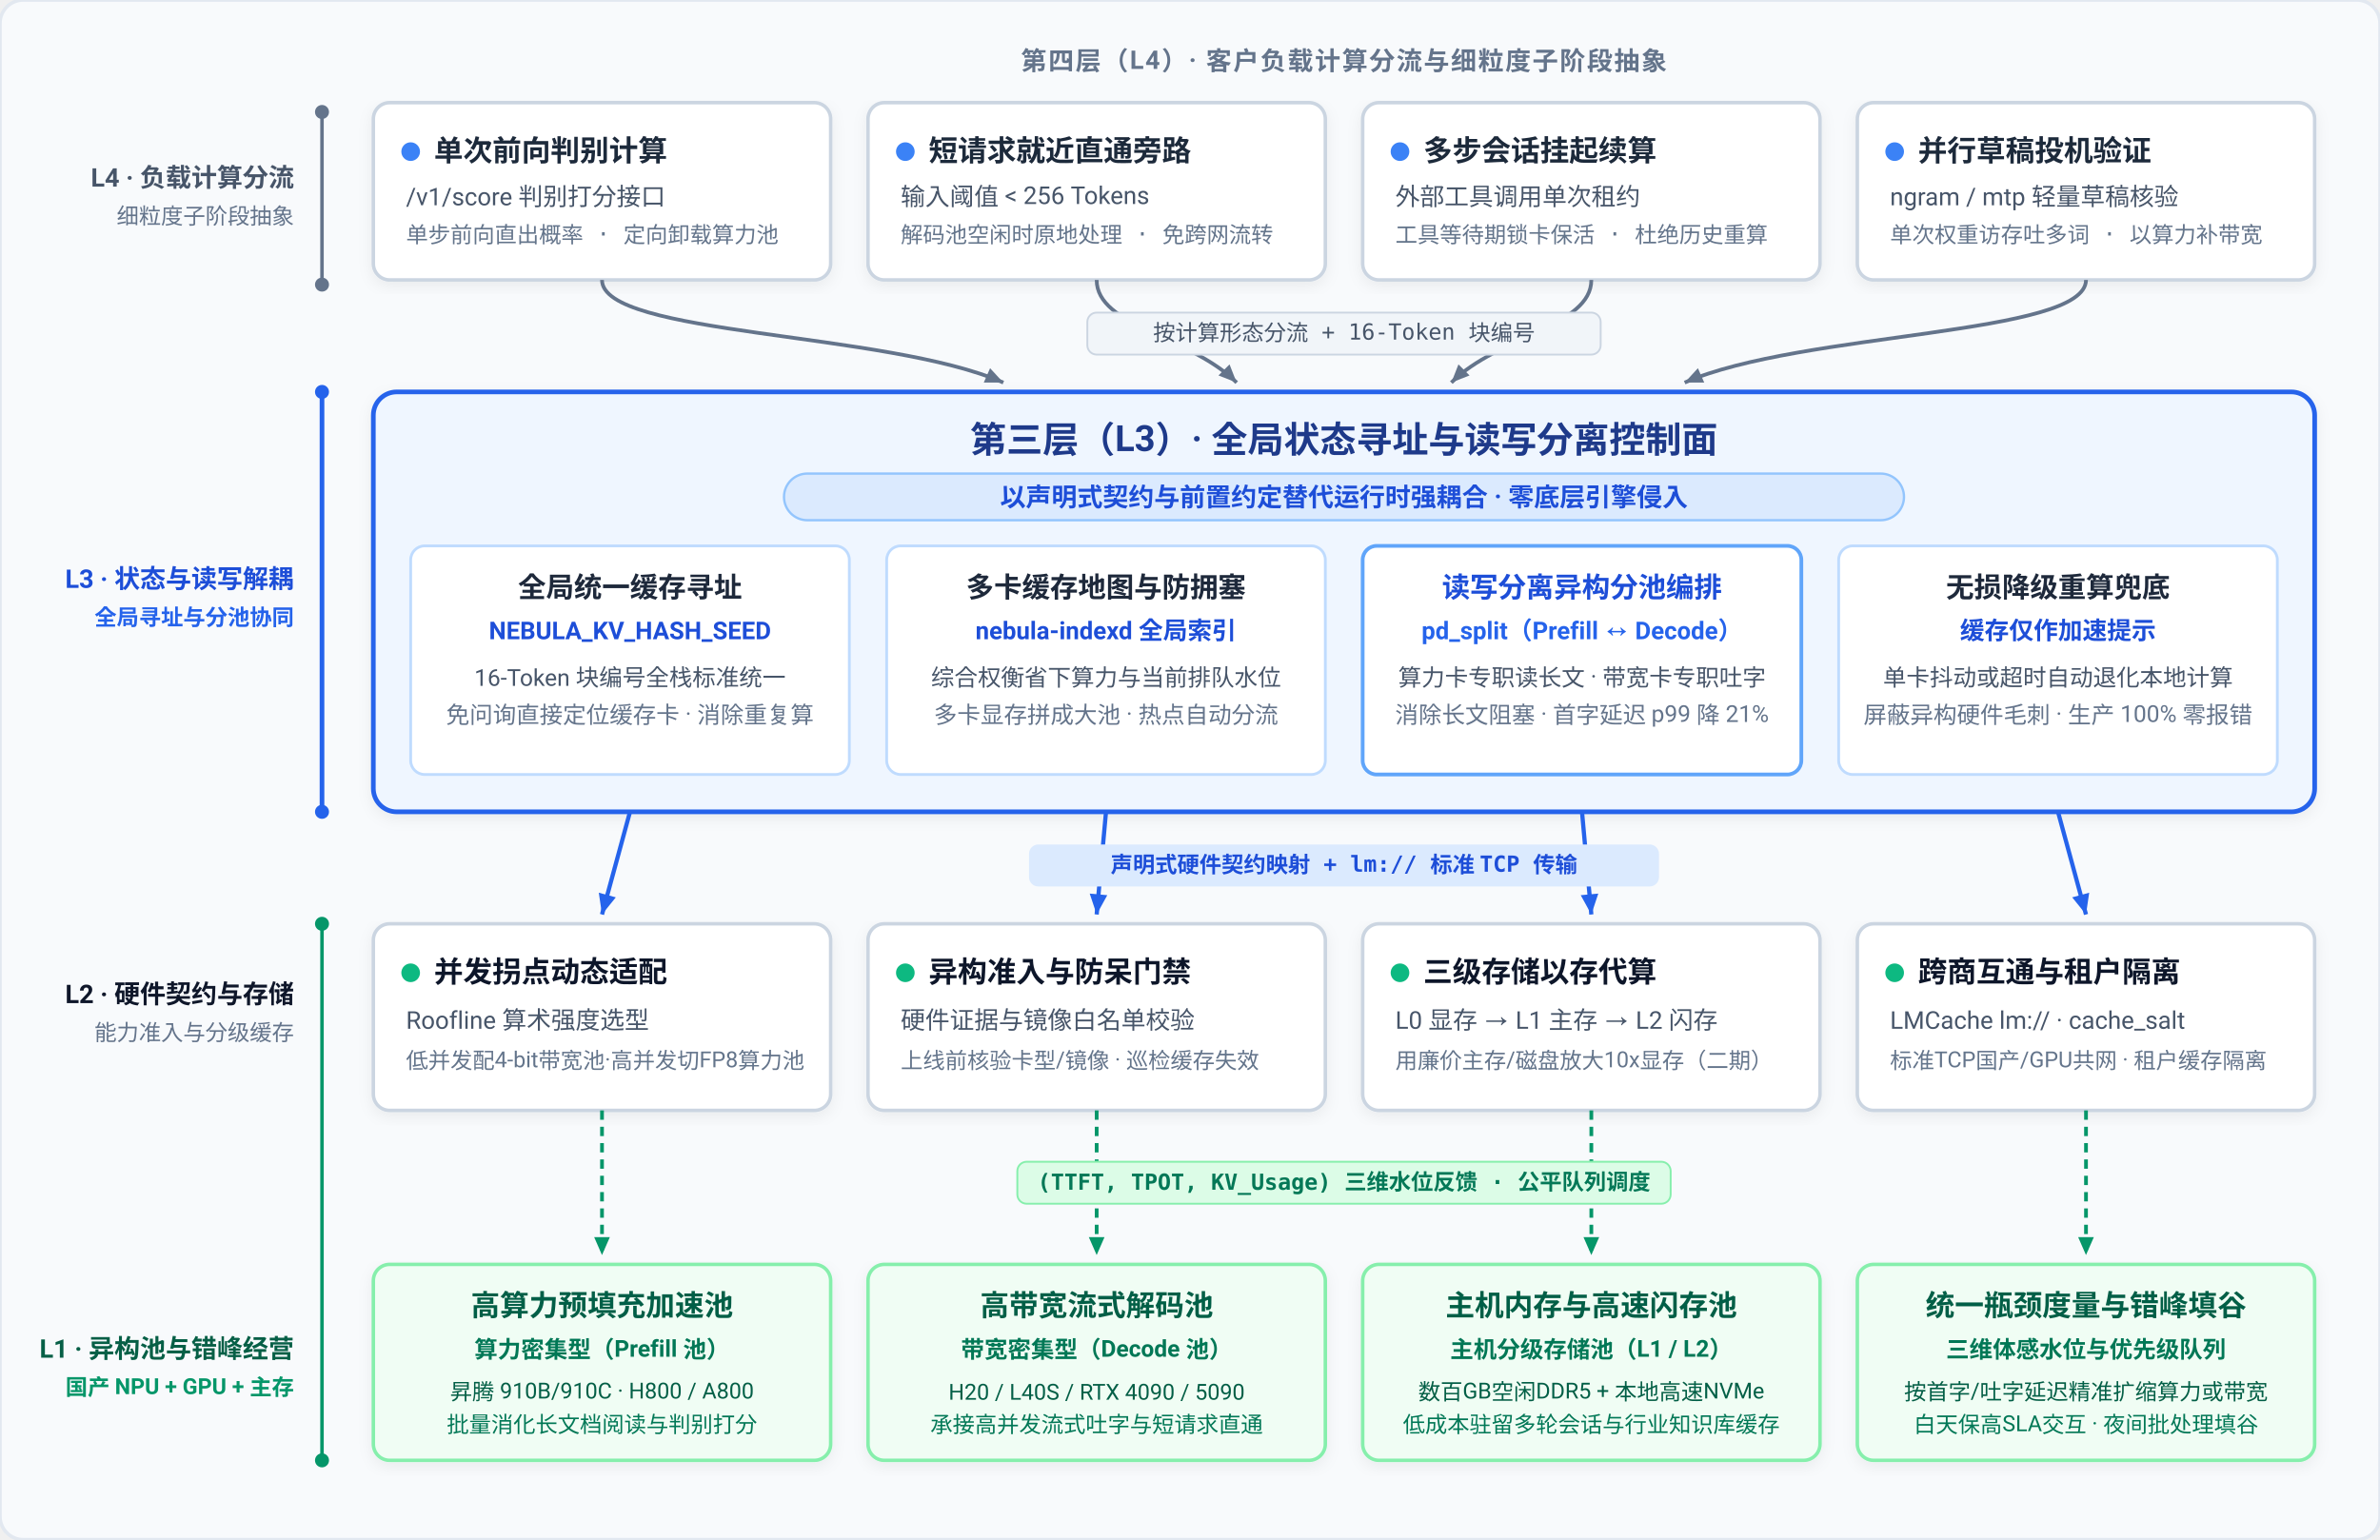
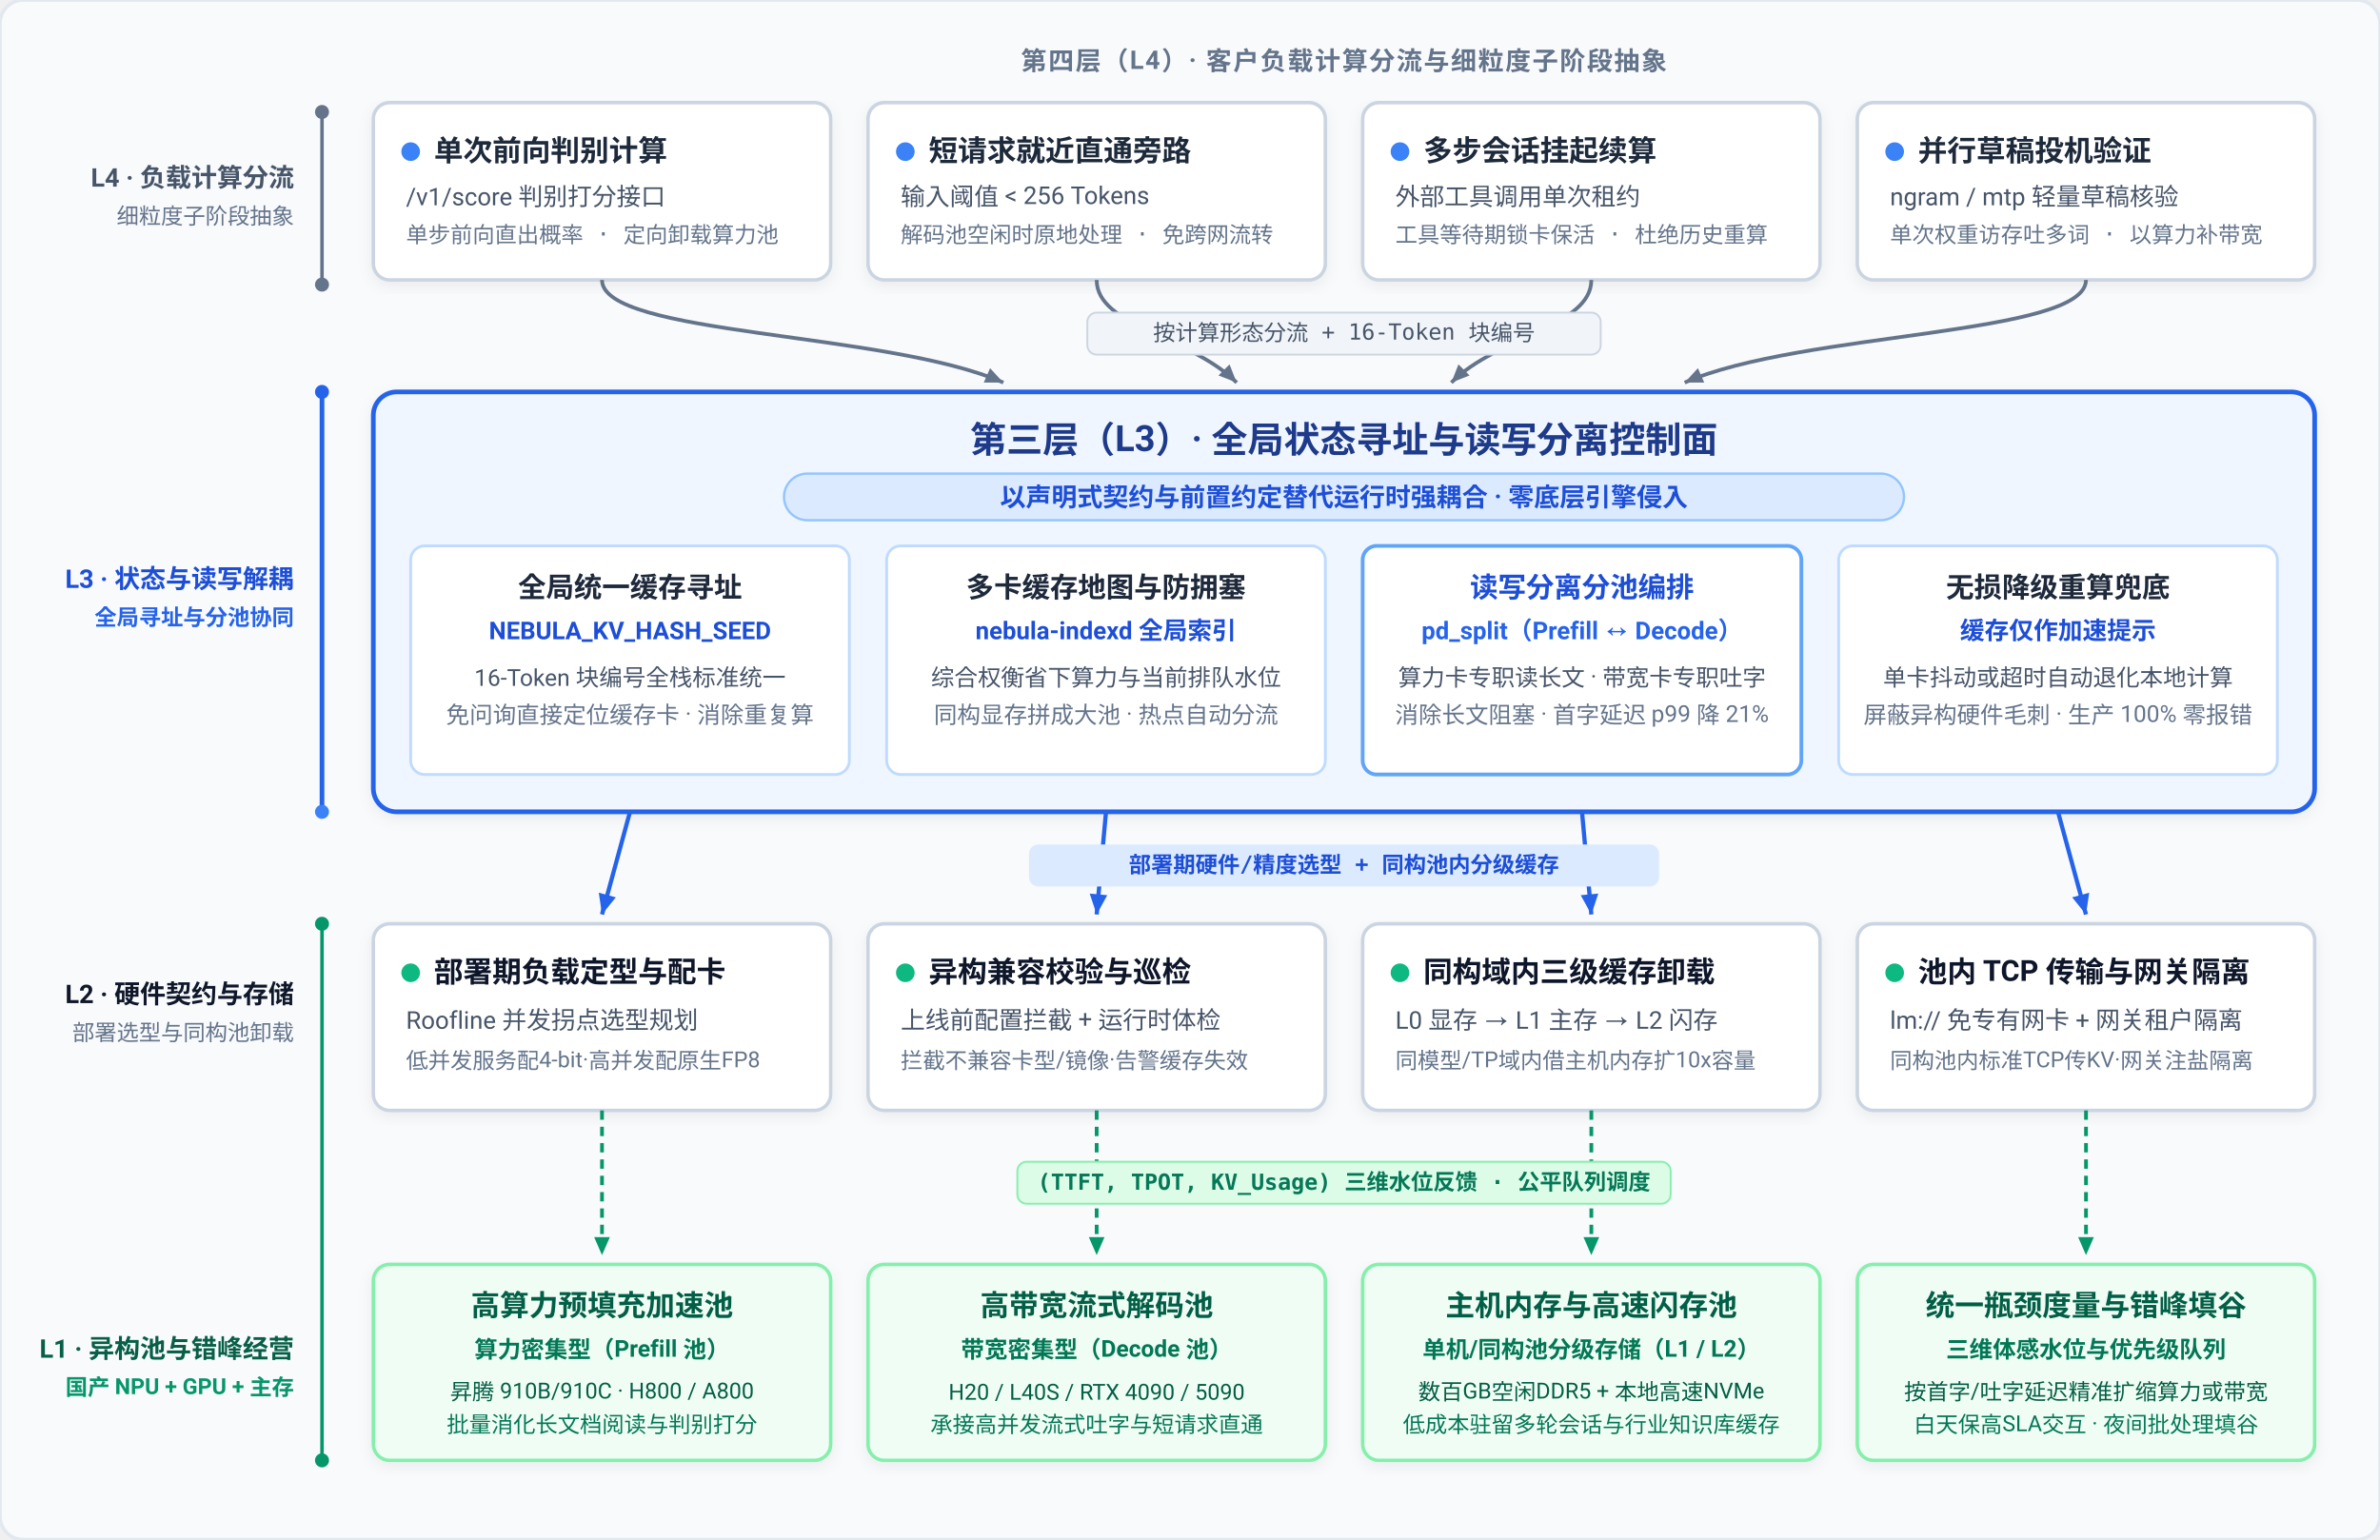
<svg xmlns="http://www.w3.org/2000/svg" viewBox="0 0 1020 660" width="100%" height="auto" font-family="-apple-system, BlinkMacSystemFont, 'Segoe UI', 'PingFang SC', 'Hiragino Sans GB', 'Microsoft YaHei', Roboto, Helvetica, Arial, sans-serif">
  <defs>
    <marker id="arrow-slate" viewBox="0 0 10 10" refX="8" refY="5" markerWidth="6" markerHeight="6" orient="auto-start-reverse">
      <path d="M 0 1.5 L 8 5 L 0 8.5 z" fill="#64748B" />
    </marker>
    <marker id="arrow-blue" viewBox="0 0 10 10" refX="8" refY="5" markerWidth="6" markerHeight="6" orient="auto-start-reverse">
      <path d="M 0 1.5 L 8 5 L 0 8.5 z" fill="#2563EB" />
    </marker>
    <marker id="arrow-emerald" viewBox="0 0 10 10" refX="8" refY="5" markerWidth="6" markerHeight="6" orient="auto-start-reverse">
      <path d="M 0 1.5 L 8 5 L 0 8.5 z" fill="#059669" />
    </marker>
    <filter id="shadow" x="-4%" y="-4%" width="108%" height="112%">
      <feDropShadow dx="0" dy="2" stdDeviation="3" flood-color="#0F172A" flood-opacity="0.06" />
    </filter>
  </defs>
  <rect x="0" y="0" width="1020" height="660" rx="10" fill="#F8FAFC" stroke="#E2E8F0" stroke-width="1.5" />
  <g>
    <line x1="138" y1="48" x2="138" y2="122" stroke="#64748B" stroke-width="1.5" />
    <circle cx="138" cy="48" r="3" fill="#64748B" />
    <circle cx="138" cy="122" r="3" fill="#64748B" />
    <text x="126" y="80" text-anchor="end" font-size="11" font-weight="700" fill="#475569">L4 · 负载计算分流</text>
    <text x="126" y="96" text-anchor="end" font-size="9.5" font-weight="500" fill="#64748B">细粒度子阶段抽象</text>
    <line x1="138" y1="168" x2="138" y2="348" stroke="#2563EB" stroke-width="2" />
    <circle cx="138" cy="168" r="3" fill="#2563EB" />
-     <circle cx="138" cy="348" r="3" fill="#2563EB" />
+     <circle cx="138" cy="348" r="3" fill="#3B82F6" />
    <text x="126" y="252" text-anchor="end" font-size="11" font-weight="700" fill="#1D4ED8">L3 · 状态与读写解耦</text>
    <text x="126" y="268" text-anchor="end" font-size="9.5" font-weight="600" fill="#2563EB">全局寻址与分池协同</text>
    <line x1="138" y1="396" x2="138" y2="626" stroke="#059669" stroke-width="1.5" />
    <circle cx="138" cy="396" r="3" fill="#059669" />
    <circle cx="138" cy="626" r="3" fill="#059669" />
    <text x="126" y="430" text-anchor="end" font-size="11" font-weight="700" fill="#0F172A">L2 · 硬件契约与存储</text>
-     <text x="126" y="446" text-anchor="end" font-size="9.5" font-weight="500" fill="#64748B">能力准入与分级缓存</text>
+     <text x="126" y="446" text-anchor="end" font-size="9.5" font-weight="500" fill="#64748B">部署选型与同构池卸载</text>
    <text x="126" y="582" text-anchor="end" font-size="11" font-weight="700" fill="#065F46">L1 · 异构池与错峰经营</text>
    <text x="126" y="598" text-anchor="end" font-size="9.5" font-weight="600" fill="#059669">国产 NPU + GPU + 主存</text>
  </g>
  <text x="576" y="30" text-anchor="middle" font-size="11" font-weight="700" fill="#64748B" letter-spacing="0.06em">第四层（L4）· 客户负载计算分流与细粒度子阶段抽象</text>
  <g filter="url(#shadow)">
    <rect x="160" y="44" width="196" height="76" rx="7" fill="#FFFFFF" stroke="#CBD5E1" stroke-width="1.5" />
    <circle cx="176" cy="65" r="4" fill="#3B82F6" />
    <text x="186" y="69" font-size="12.5" font-weight="700" fill="#1E293B">单次前向判别计算</text>
    <text x="174" y="88" font-size="10.5" fill="#475569">/v1/score 判别打分接口</text>
    <text x="174" y="104" font-size="9.5" font-family="ui-monospace, SFMono-Regular, Menlo, monospace" fill="#64748B">单步前向直出概率 · 定向卸载算力池</text>
    <rect x="372" y="44" width="196" height="76" rx="7" fill="#FFFFFF" stroke="#CBD5E1" stroke-width="1.5" />
    <circle cx="388" cy="65" r="4" fill="#3B82F6" />
    <text x="398" y="69" font-size="12.5" font-weight="700" fill="#1E293B">短请求就近直通旁路</text>
    <text x="386" y="88" font-size="10.5" fill="#475569">输入阈值 &lt; 256 Tokens</text>
    <text x="386" y="104" font-size="9.5" font-family="ui-monospace, SFMono-Regular, Menlo, monospace" fill="#64748B">解码池空闲时原地处理 · 免跨网流转</text>
    <rect x="584" y="44" width="196" height="76" rx="7" fill="#FFFFFF" stroke="#CBD5E1" stroke-width="1.5" />
    <circle cx="600" cy="65" r="4" fill="#3B82F6" />
    <text x="610" y="69" font-size="12.5" font-weight="700" fill="#1E293B">多步会话挂起续算</text>
    <text x="598" y="88" font-size="10.5" fill="#475569">外部工具调用单次租约</text>
    <text x="598" y="104" font-size="9.5" font-family="ui-monospace, SFMono-Regular, Menlo, monospace" fill="#64748B">工具等待期锁卡保活 · 杜绝历史重算</text>
    <rect x="796" y="44" width="196" height="76" rx="7" fill="#FFFFFF" stroke="#CBD5E1" stroke-width="1.5" />
    <circle cx="812" cy="65" r="4" fill="#3B82F6" />
    <text x="822" y="69" font-size="12.5" font-weight="700" fill="#1E293B">并行草稿投机验证</text>
    <text x="810" y="88" font-size="10.5" fill="#475569">ngram / mtp 轻量草稿核验</text>
    <text x="810" y="104" font-size="9.5" font-family="ui-monospace, SFMono-Regular, Menlo, monospace" fill="#64748B">单次权重访存吐多词 · 以算力补带宽</text>
  </g>
  <g fill="none" stroke="#64748B" stroke-width="1.6" marker-end="url(#arrow-slate)">
    <path d="M 258 120 C 258 144, 380 142, 430 164" />
    <path d="M 470 120 C 470 140, 510 144, 530 164" />
    <path d="M 682 120 C 682 140, 642 144, 622 164" />
    <path d="M 894 120 C 894 144, 772 142, 722 164" />
  </g>
  <rect x="466" y="134" width="220" height="18" rx="4" fill="#F1F5F9" stroke="#CBD5E1" stroke-width="0.8" />
  <text x="576" y="146" text-anchor="middle" font-size="9.5" font-family="ui-monospace, SFMono-Regular, Menlo, monospace" fill="#475569">按计算形态分流 + 16-Token 块编号</text>
  <g filter="url(#shadow)">
    <rect x="160" y="168" width="832" height="180" rx="10" fill="#EFF6FF" stroke="#2563EB" stroke-width="2" />
  </g>
  <text x="576" y="194" text-anchor="middle" font-size="15.5" font-weight="700" fill="#1E3A8A">第三层（L3）· 全局状态寻址与读写分离控制面</text>
  <rect x="336" y="203" width="480" height="20" rx="10" fill="#DBEAFE" stroke="#93C5FD" stroke-width="1" />
  <text x="576" y="217" text-anchor="middle" font-size="11" font-weight="600" fill="#1D4ED8">以声明式契约与前置约定替代运行时强耦合 · 零底层引擎侵入</text>
  <g text-anchor="middle">
    <rect x="176" y="234" width="188" height="98" rx="6" fill="#FFFFFF" stroke="#BFDBFE" stroke-width="1.2" />
    <text x="270" y="256" font-size="12" font-weight="700" fill="#1E293B">全局统一缓存寻址</text>
    <text x="270" y="274" font-size="10.5" fill="#1D4ED8" font-weight="600">NEBULA_KV_HASH_SEED</text>
    <text x="270" y="294" font-size="10" fill="#475569">16-Token 块编号全栈标准统一</text>
    <text x="270" y="310" font-size="10" fill="#64748B">免问询直接定位缓存卡 · 消除重复算</text>
    <rect x="380" y="234" width="188" height="98" rx="6" fill="#FFFFFF" stroke="#BFDBFE" stroke-width="1.2" />
    <text x="474" y="256" font-size="12" font-weight="700" fill="#1E293B">多卡缓存地图与防拥塞</text>
    <text x="474" y="274" font-size="10.5" fill="#1D4ED8" font-weight="600">nebula-indexd 全局索引</text>
    <text x="474" y="294" font-size="10" fill="#475569">综合权衡省下算力与当前排队水位</text>
-     <text x="474" y="310" font-size="10" fill="#64748B">多卡显存拼成大池 · 热点自动分流</text>
+     <text x="474" y="310" font-size="10" fill="#64748B">同构显存拼成大池 · 热点自动分流</text>
    <rect x="584" y="234" width="188" height="98" rx="6" fill="#FFFFFF" stroke="#60A5FA" stroke-width="1.6" />
-     <text x="678" y="256" font-size="12" font-weight="700" fill="#1D4ED8">读写分离异构分池编排</text>
+     <text x="678" y="256" font-size="12" font-weight="700" fill="#1D4ED8">读写分离分池编排</text>
    <text x="678" y="274" font-size="10.5" fill="#2563EB" font-weight="600">pd_split（Prefill ↔ Decode）</text>
    <text x="678" y="294" font-size="10" fill="#475569">算力卡专职读长文 · 带宽卡专职吐字</text>
    <text x="678" y="310" font-size="10" fill="#64748B">消除长文阻塞 · 首字延迟 p99 降 21%</text>
    <rect x="788" y="234" width="188" height="98" rx="6" fill="#FFFFFF" stroke="#BFDBFE" stroke-width="1.2" />
    <text x="882" y="256" font-size="12" font-weight="700" fill="#1E293B">无损降级重算兜底</text>
    <text x="882" y="274" font-size="10.5" fill="#1D4ED8" font-weight="600">缓存仅作加速提示</text>
    <text x="882" y="294" font-size="10" fill="#475569">单卡抖动或超时自动退化本地计算</text>
    <text x="882" y="310" font-size="10" fill="#64748B">屏蔽异构硬件毛刺 · 生产 100% 零报错</text>
  </g>
  <g fill="none" stroke="#2563EB" stroke-width="1.8" marker-end="url(#arrow-blue)">
    <path d="M 270 348 L 258 392" />
    <path d="M 474 348 L 470 392" />
    <path d="M 678 348 L 682 392" />
    <path d="M 882 348 L 894 392" />
  </g>
  <rect x="441" y="362" width="270" height="18" rx="4" fill="#DBEAFE" />
-   <text x="576" y="374" text-anchor="middle" font-size="9.5" font-weight="600" font-family="ui-monospace, SFMono-Regular, Menlo, monospace" fill="#1D4ED8">声明式硬件契约映射 + lm:// 标准 TCP 传输</text>
+   <text x="576" y="374" text-anchor="middle" font-size="9.5" font-weight="600" font-family="ui-monospace, SFMono-Regular, Menlo, monospace" fill="#1D4ED8">部署期硬件/精度选型 + 同构池内分级缓存</text>
  <g filter="url(#shadow)">
    <rect x="160" y="396" width="196" height="80" rx="7" fill="#FFFFFF" stroke="#CBD5E1" stroke-width="1.5" />
    <circle cx="176" cy="417" r="4" fill="#10B981" />
-     <text x="186" y="421" font-size="12.5" font-weight="700" fill="#0F172A">并发拐点动态适配</text>
-     <text x="174" y="441" font-size="10.5" fill="#475569">Roofline 算术强度选型</text>
-     <text x="174" y="458" font-size="9.5" fill="#64748B">低并发配4-bit带宽池·高并发切FP8算力池</text>
+     <text x="186" y="421" font-size="12.5" font-weight="700" fill="#0F172A">部署期负载定型与配卡</text>
+     <text x="174" y="441" font-size="10.5" fill="#475569">Roofline 并发拐点选型规划</text>
+     <text x="174" y="458" font-size="9.5" fill="#64748B">低并发服务配4-bit·高并发配原生FP8</text>
    <rect x="372" y="396" width="196" height="80" rx="7" fill="#FFFFFF" stroke="#CBD5E1" stroke-width="1.5" />
    <circle cx="388" cy="417" r="4" fill="#10B981" />
-     <text x="398" y="421" font-size="12.5" font-weight="700" fill="#0F172A">异构准入与防呆门禁</text>
-     <text x="386" y="441" font-size="10.5" fill="#475569">硬件证据与镜像白名单校验</text>
-     <text x="386" y="458" font-size="9.5" fill="#64748B">上线前核验卡型/镜像 · 巡检缓存失效</text>
+     <text x="398" y="421" font-size="12.5" font-weight="700" fill="#0F172A">异构兼容校验与巡检</text>
+     <text x="386" y="441" font-size="10.5" fill="#475569">上线前配置拦截 + 运行时体检</text>
+     <text x="386" y="458" font-size="9.5" fill="#64748B">拦截不兼容卡型/镜像·告警缓存失效</text>
    <rect x="584" y="396" width="196" height="80" rx="7" fill="#FFFFFF" stroke="#CBD5E1" stroke-width="1.5" />
    <circle cx="600" cy="417" r="4" fill="#10B981" />
-     <text x="610" y="421" font-size="12.5" font-weight="700" fill="#0F172A">三级存储以存代算</text>
+     <text x="610" y="421" font-size="12.5" font-weight="700" fill="#0F172A">同构域内三级缓存卸载</text>
    <text x="598" y="441" font-size="10.5" fill="#475569">L0 显存 → L1 主存 → L2 闪存</text>
-     <text x="598" y="458" font-size="9.5" fill="#64748B">用廉价主存/磁盘放大10x显存（二期）</text>
+     <text x="598" y="458" font-size="9.5" fill="#64748B">同模型/TP域内借主机内存扩10x容量</text>
    <rect x="796" y="396" width="196" height="80" rx="7" fill="#FFFFFF" stroke="#CBD5E1" stroke-width="1.5" />
    <circle cx="812" cy="417" r="4" fill="#10B981" />
-     <text x="822" y="421" font-size="12.5" font-weight="700" fill="#0F172A">跨商互通与租户隔离</text>
-     <text x="810" y="441" font-size="10.5" fill="#475569">LMCache lm:// · cache_salt</text>
-     <text x="810" y="458" font-size="9.5" fill="#64748B">标准TCP国产/GPU共网 · 租户缓存隔离</text>
+     <text x="822" y="421" font-size="12.5" font-weight="700" fill="#0F172A">池内 TCP 传输与网关隔离</text>
+     <text x="810" y="441" font-size="10.5" fill="#475569">lm:// 免专有网卡 + 网关租户隔离</text>
+     <text x="810" y="458" font-size="9.5" fill="#64748B">同构池内标准TCP传KV·网关注盐隔离</text>
  </g>
  <g fill="none" stroke="#059669" stroke-width="1.6" stroke-dasharray="4 3" marker-end="url(#arrow-emerald)">
    <path d="M 258 476 L 258 538" />
    <path d="M 470 476 L 470 538" />
    <path d="M 682 476 L 682 538" />
    <path d="M 894 476 L 894 538" />
  </g>
  <rect x="436" y="498" width="280" height="18" rx="4" fill="#DCFCE7" stroke="#86EFAC" stroke-width="0.8" />
  <text x="576" y="510" text-anchor="middle" font-size="9.5" font-weight="600" font-family="ui-monospace, SFMono-Regular, Menlo, monospace" fill="#047857">(TTFT, TPOT, KV_Usage) 三维水位反馈 · 公平队列调度</text>
  <g filter="url(#shadow)">
    <rect x="160" y="542" width="196" height="84" rx="7" fill="#F0FDF4" stroke="#86EFAC" stroke-width="1.5" />
    <text x="258" y="564" text-anchor="middle" font-size="12.5" font-weight="700" fill="#065F46">高算力预填充加速池</text>
    <text x="258" y="582" text-anchor="middle" font-size="10" font-weight="600" fill="#047857">算力密集型（Prefill 池）</text>
    <text x="258" y="600" text-anchor="middle" font-size="9.5" fill="#065F46">昇腾 910B/910C · H800 / A800</text>
    <text x="258" y="614" text-anchor="middle" font-size="9.5" fill="#047857">批量消化长文档阅读与判别打分</text>
    <rect x="372" y="542" width="196" height="84" rx="7" fill="#F0FDF4" stroke="#86EFAC" stroke-width="1.5" />
    <text x="470" y="564" text-anchor="middle" font-size="12.5" font-weight="700" fill="#065F46">高带宽流式解码池</text>
    <text x="470" y="582" text-anchor="middle" font-size="10" font-weight="600" fill="#047857">带宽密集型（Decode 池）</text>
    <text x="470" y="600" text-anchor="middle" font-size="9.5" fill="#065F46">H20 / L40S / RTX 4090 / 5090</text>
    <text x="470" y="614" text-anchor="middle" font-size="9.5" fill="#047857">承接高并发流式吐字与短请求直通</text>
    <rect x="584" y="542" width="196" height="84" rx="7" fill="#F0FDF4" stroke="#86EFAC" stroke-width="1.5" />
    <text x="682" y="564" text-anchor="middle" font-size="12.5" font-weight="700" fill="#065F46">主机内存与高速闪存池</text>
-     <text x="682" y="582" text-anchor="middle" font-size="10" font-weight="600" fill="#047857">主机分级存储池（L1 / L2）</text>
+     <text x="682" y="582" text-anchor="middle" font-size="10" font-weight="600" fill="#047857">单机/同构池分级存储（L1 / L2）</text>
    <text x="682" y="600" text-anchor="middle" font-size="9.5" fill="#065F46">数百GB空闲DDR5 + 本地高速NVMe</text>
    <text x="682" y="614" text-anchor="middle" font-size="9.5" fill="#047857">低成本驻留多轮会话与行业知识库缓存</text>
    <rect x="796" y="542" width="196" height="84" rx="7" fill="#F0FDF4" stroke="#86EFAC" stroke-width="1.5" />
    <text x="894" y="564" text-anchor="middle" font-size="12.5" font-weight="700" fill="#065F46">统一瓶颈度量与错峰填谷</text>
    <text x="894" y="582" text-anchor="middle" font-size="10" font-weight="600" fill="#047857">三维体感水位与优先级队列</text>
    <text x="894" y="600" text-anchor="middle" font-size="9.5" fill="#065F46">按首字/吐字延迟精准扩缩算力或带宽</text>
    <text x="894" y="614" text-anchor="middle" font-size="9.5" fill="#047857">白天保高SLA交互 · 夜间批处理填谷</text>
  </g>
</svg>
